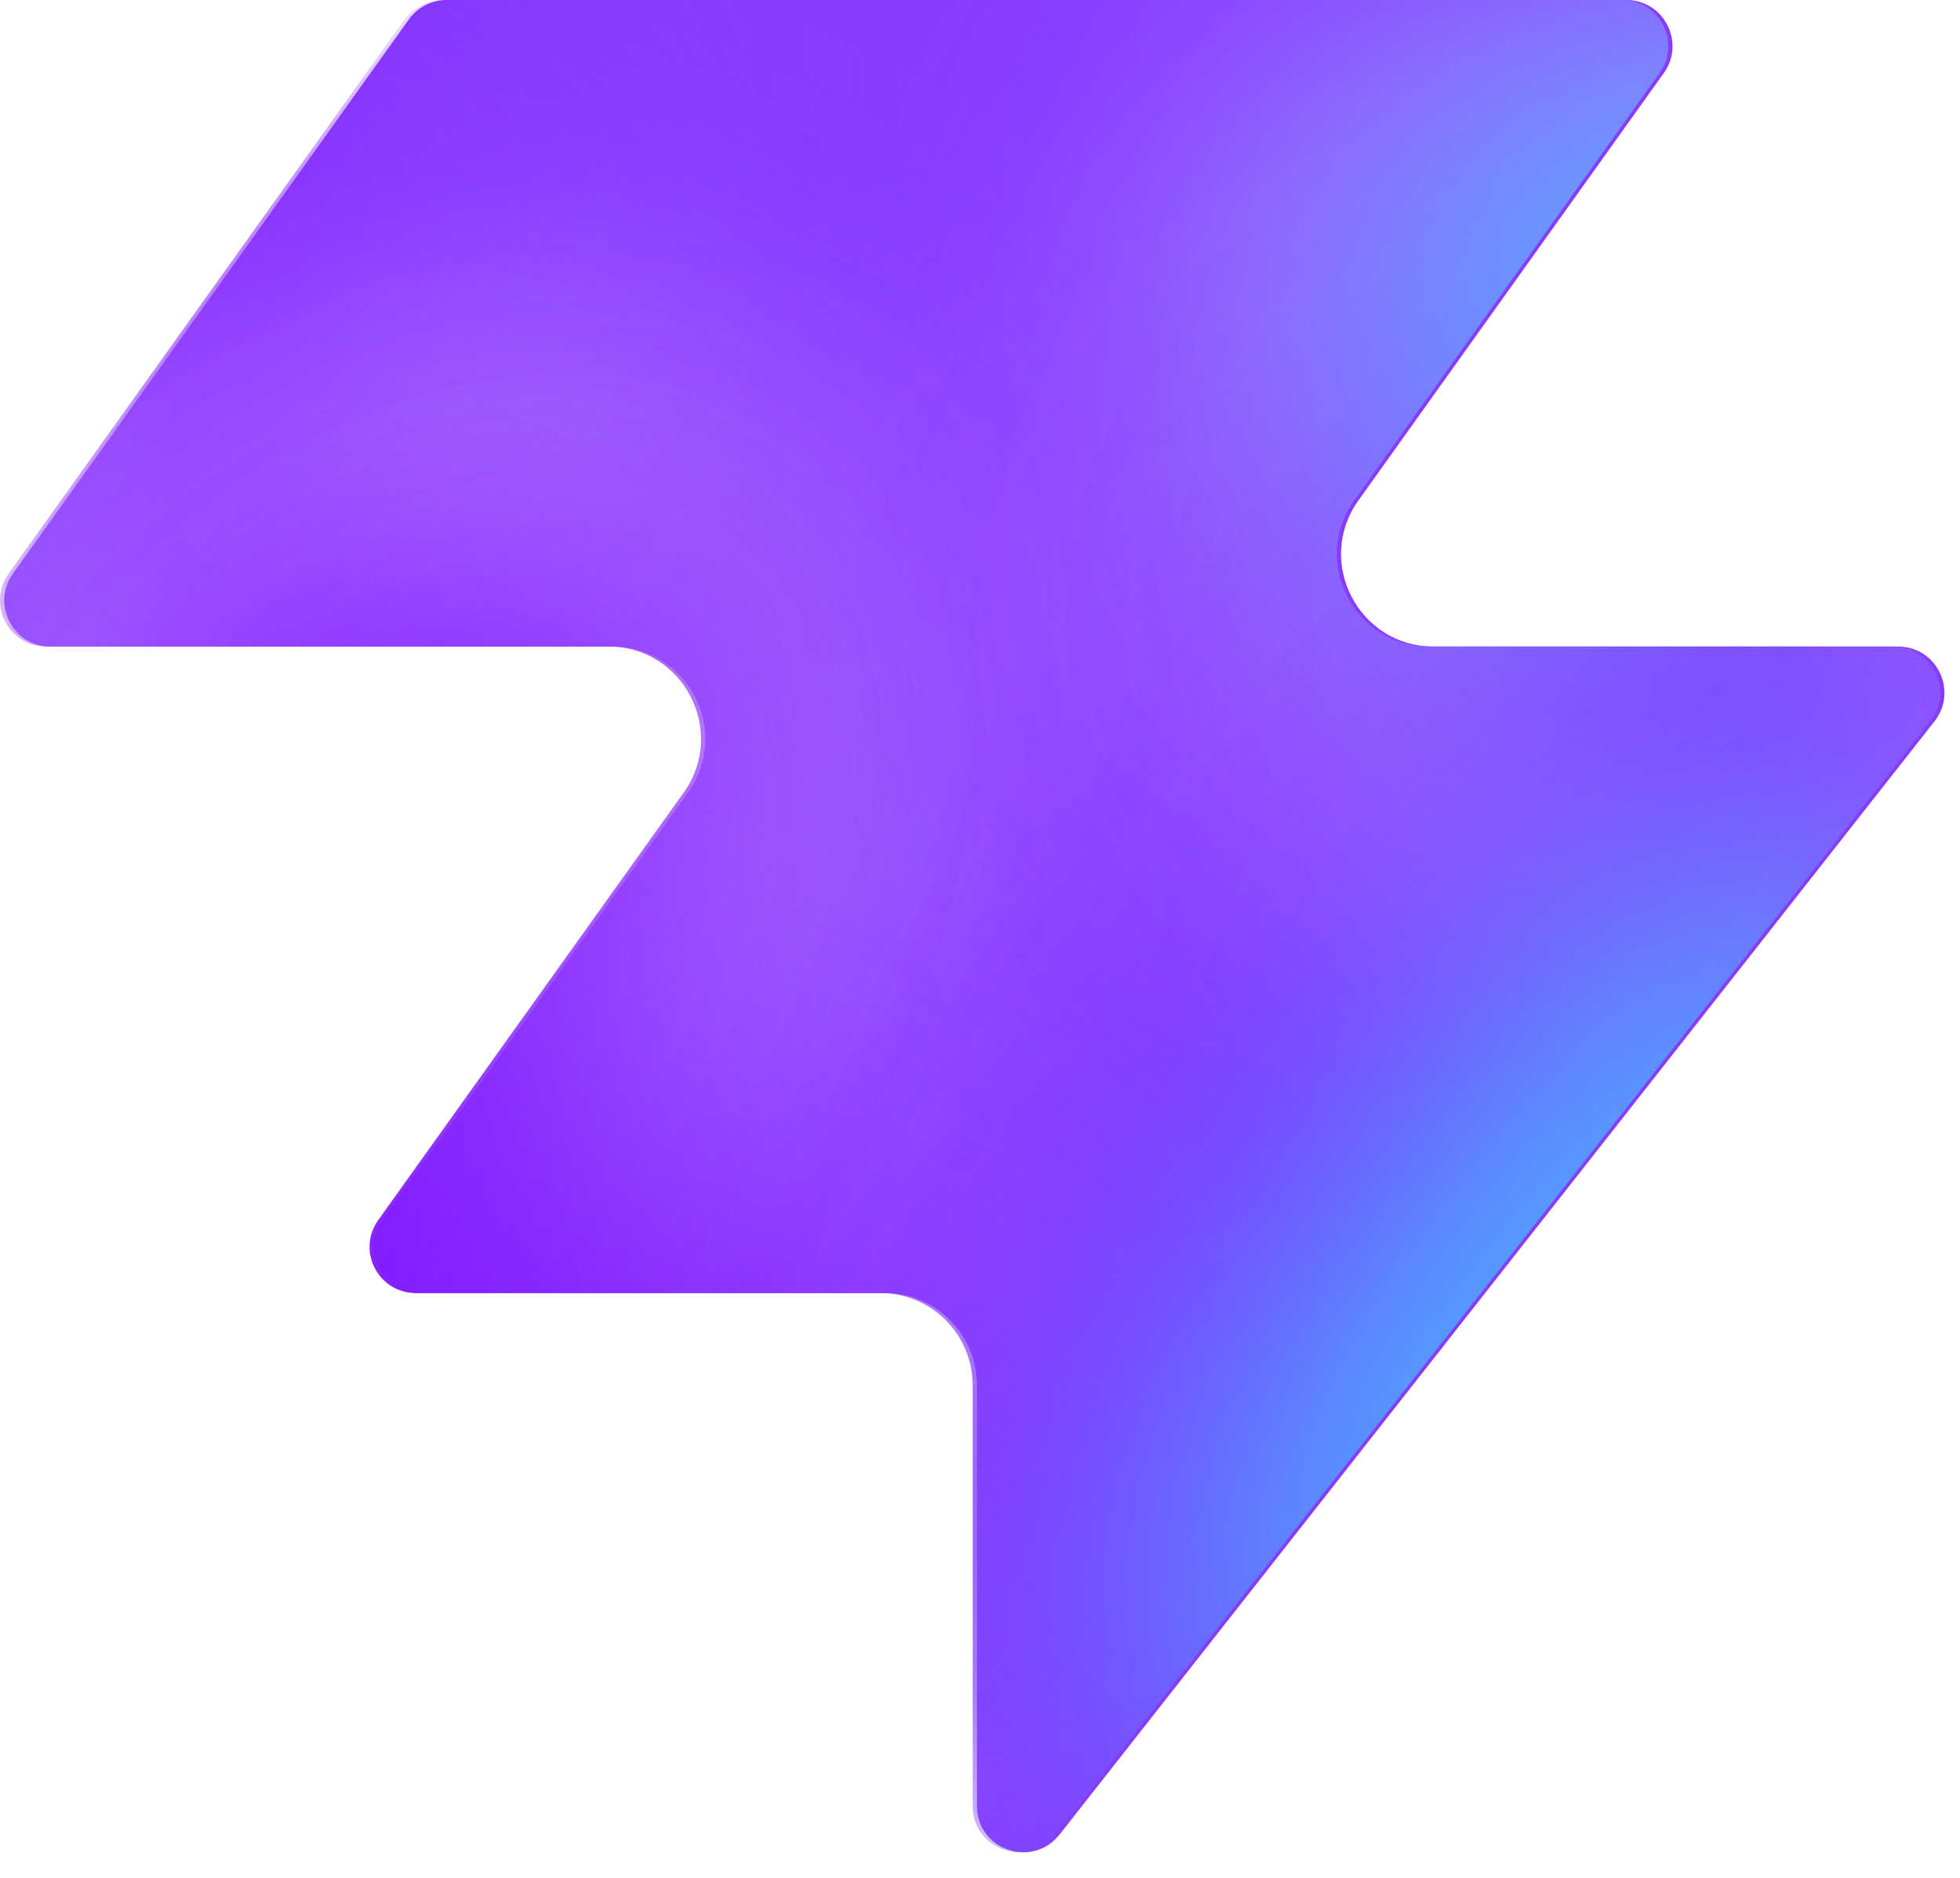
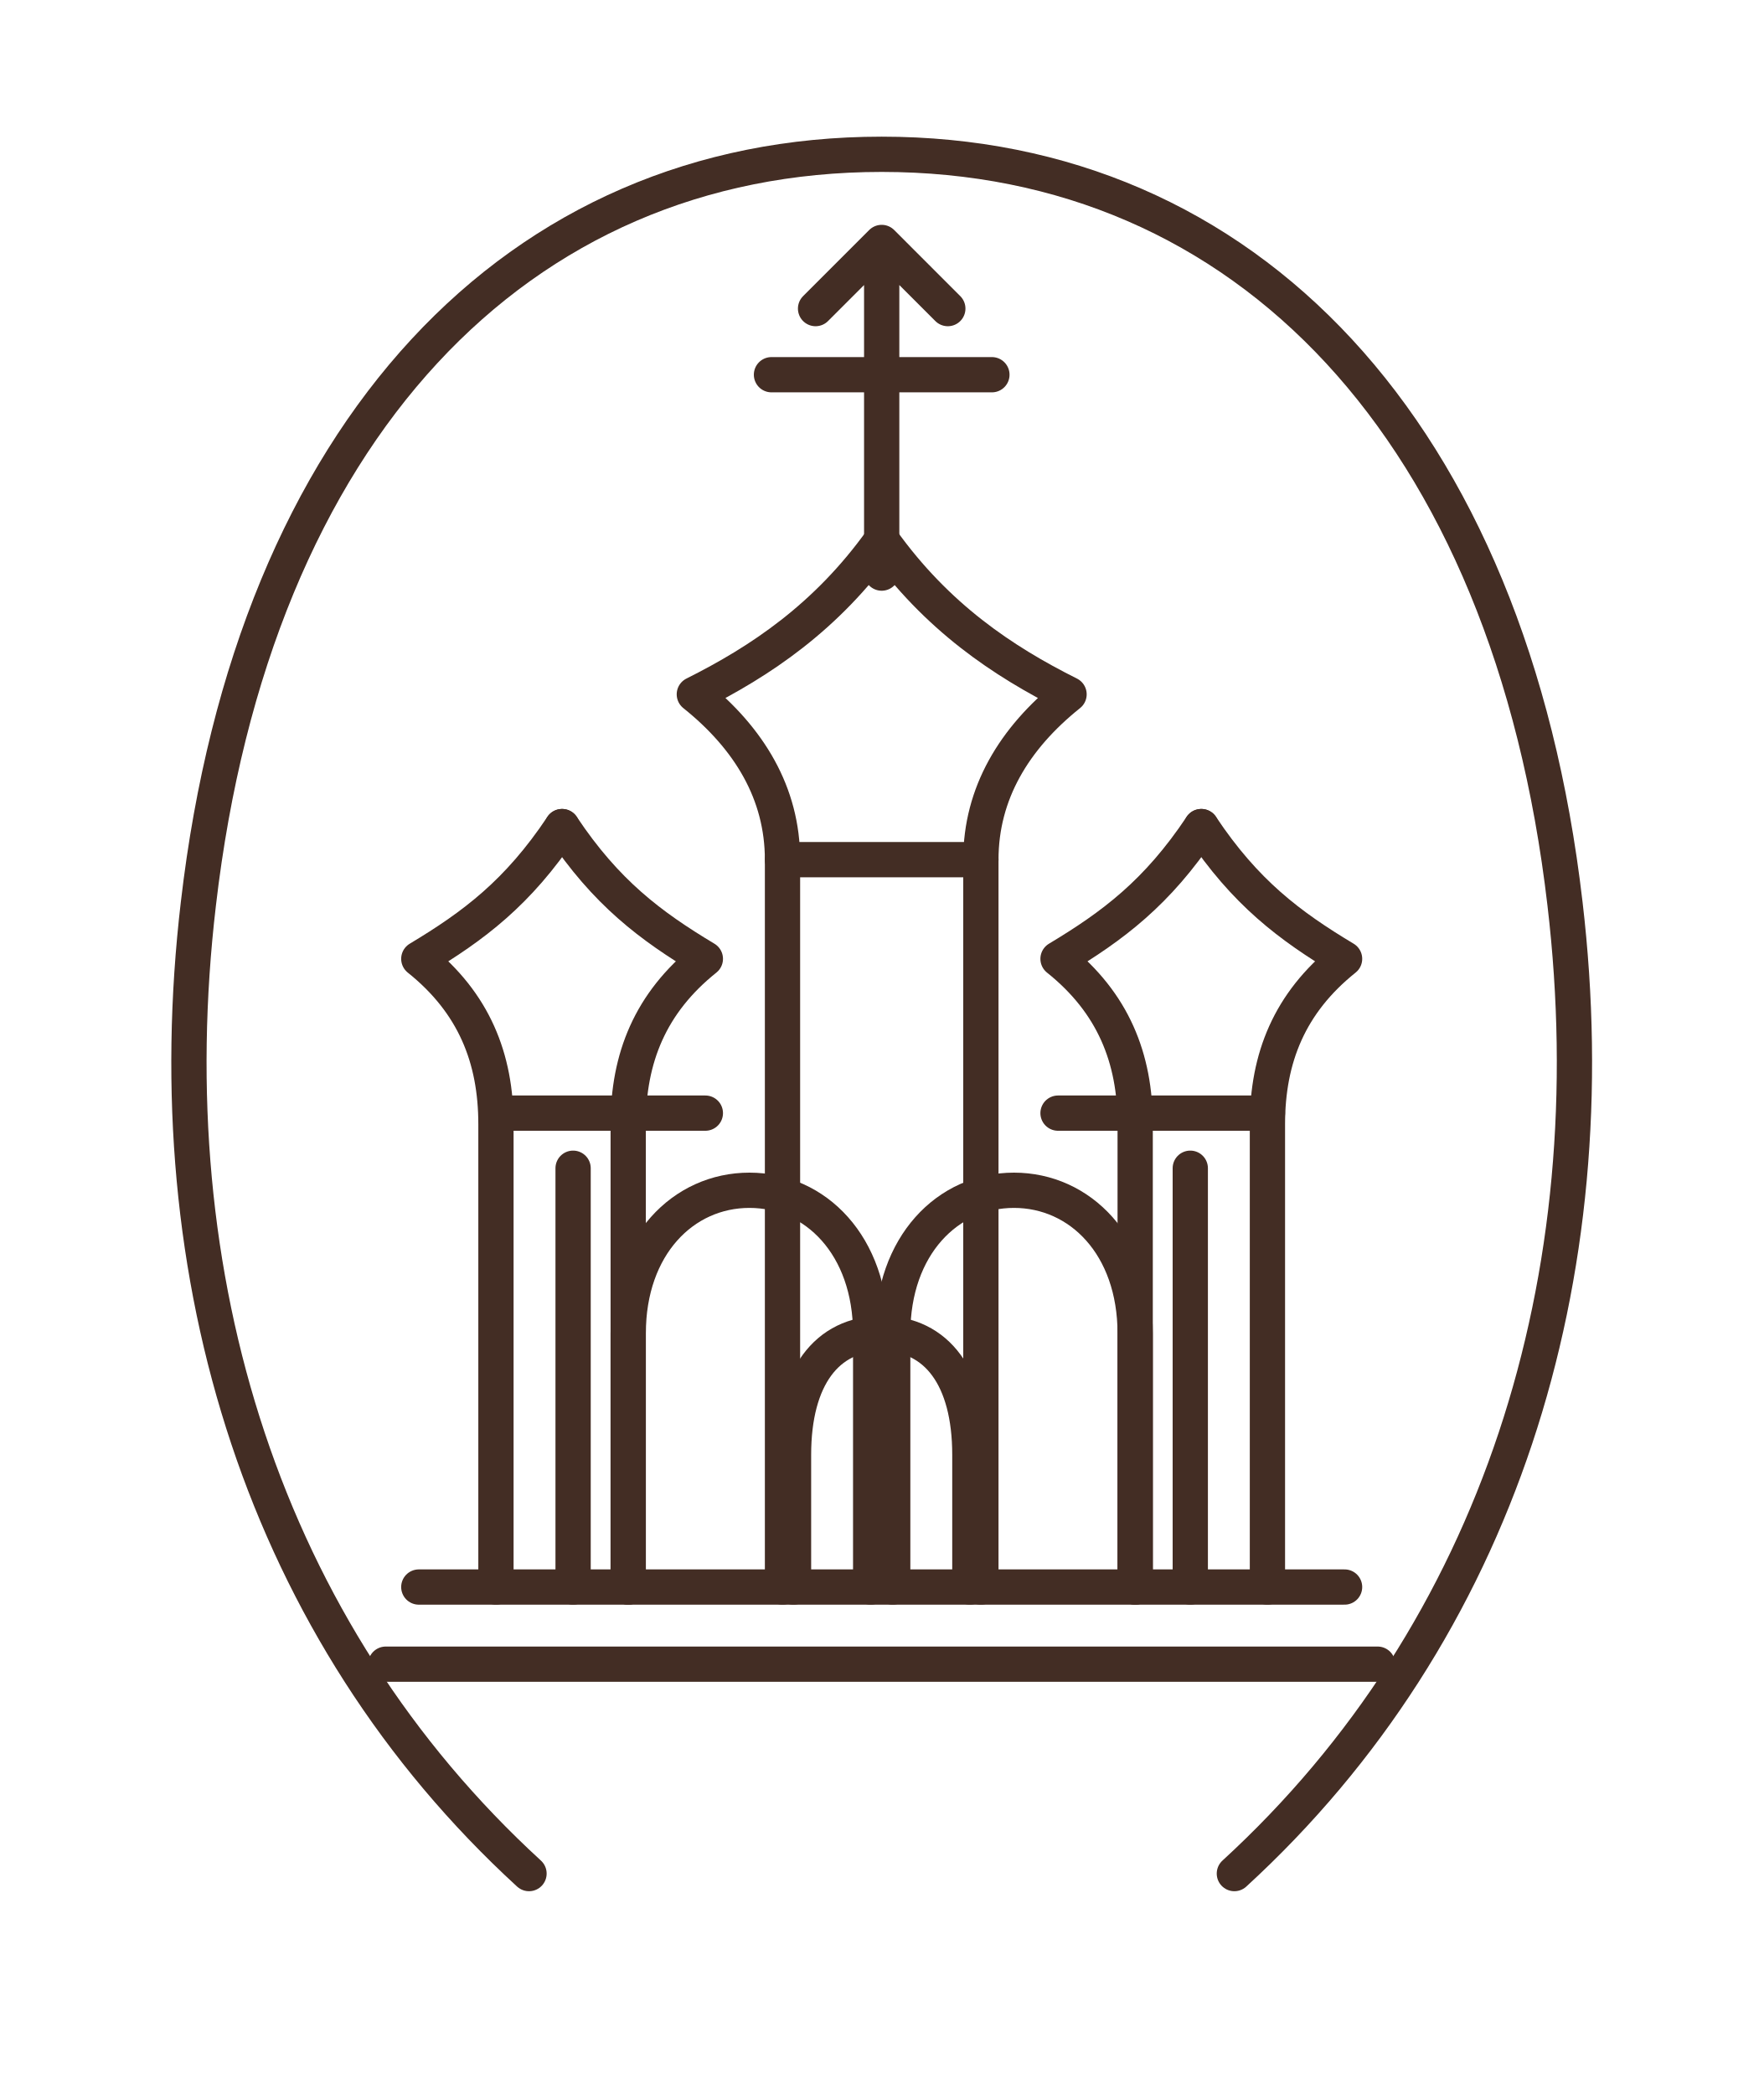
- <svg xmlns="http://www.w3.org/2000/svg" width="48" height="46" fill="none" viewBox="0 0 48 46">
-   <path fill="#863bff" d="M25.946 44.938c-.664.845-2.021.375-2.021-.698V33.937a2.26 2.26 0 0 0-2.262-2.262H10.287c-.92 0-1.456-1.04-.92-1.788l7.48-10.471c1.07-1.497 0-3.578-1.842-3.578H1.237c-.92 0-1.456-1.04-.92-1.788L10.013.474c.214-.297.556-.474.92-.474h28.894c.92 0 1.456 1.04.92 1.788l-7.48 10.471c-1.07 1.498 0 3.579 1.842 3.579h11.377c.943 0 1.473 1.088.89 1.83L25.947 44.94z" style="fill:#863bff;fill:color(display-p3 .525 .23 1);fill-opacity:1" />
-   <mask id="a" width="48" height="46" x="0" y="0" maskUnits="userSpaceOnUse" style="mask-type:alpha">
-     <path fill="#000" d="M25.842 44.938c-.664.844-2.021.375-2.021-.698V33.937a2.26 2.26 0 0 0-2.262-2.262H10.183c-.92 0-1.456-1.04-.92-1.788l7.48-10.471c1.07-1.498 0-3.579-1.842-3.579H1.133c-.92 0-1.456-1.04-.92-1.787L9.91.473c.214-.297.556-.474.92-.474h28.894c.92 0 1.456 1.04.92 1.788l-7.48 10.471c-1.07 1.498 0 3.578 1.842 3.578h11.377c.943 0 1.473 1.088.89 1.832L25.843 44.94z" style="fill:#000;fill-opacity:1" />
-   </mask>
-   <g mask="url(#a)">
-     <g filter="url(#b)">
-       <ellipse cx="5.508" cy="14.704" fill="#ede6ff" rx="5.508" ry="14.704" style="fill:#ede6ff;fill:color(display-p3 .927 .903 1);fill-opacity:1" transform="matrix(.00324 1 1 -.00324 -4.47 31.516)" />
-     </g>
-     <g filter="url(#c)">
-       <ellipse cx="10.399" cy="29.851" fill="#ede6ff" rx="10.399" ry="29.851" style="fill:#ede6ff;fill:color(display-p3 .927 .903 1);fill-opacity:1" transform="matrix(.00324 1 1 -.00324 -39.328 7.883)" />
-     </g>
-     <g filter="url(#d)">
-       <ellipse cx="5.508" cy="30.487" fill="#7e14ff" rx="5.508" ry="30.487" style="fill:#7e14ff;fill:color(display-p3 .492 .077 1);fill-opacity:1" transform="rotate(89.814 -25.913 -14.639)scale(1 -1)" />
-     </g>
-     <g filter="url(#e)">
-       <ellipse cx="5.508" cy="30.599" fill="#7e14ff" rx="5.508" ry="30.599" style="fill:#7e14ff;fill:color(display-p3 .492 .077 1);fill-opacity:1" transform="rotate(89.814 -32.644 -3.334)scale(1 -1)" />
-     </g>
-     <g filter="url(#f)">
-       <ellipse cx="5.508" cy="30.599" fill="#7e14ff" rx="5.508" ry="30.599" style="fill:#7e14ff;fill:color(display-p3 .492 .077 1);fill-opacity:1" transform="matrix(.00324 1 1 -.00324 -34.34 30.47)" />
-     </g>
-     <g filter="url(#g)">
-       <ellipse cx="14.072" cy="22.078" fill="#ede6ff" rx="14.072" ry="22.078" style="fill:#ede6ff;fill:color(display-p3 .927 .903 1);fill-opacity:1" transform="rotate(93.35 24.506 48.493)scale(-1 1)" />
-     </g>
-     <g filter="url(#h)">
-       <ellipse cx="3.47" cy="21.501" fill="#7e14ff" rx="3.47" ry="21.501" style="fill:#7e14ff;fill:color(display-p3 .492 .077 1);fill-opacity:1" transform="rotate(89.009 28.708 47.59)scale(-1 1)" />
-     </g>
-     <g filter="url(#i)">
-       <ellipse cx="3.47" cy="21.501" fill="#7e14ff" rx="3.47" ry="21.501" style="fill:#7e14ff;fill:color(display-p3 .492 .077 1);fill-opacity:1" transform="rotate(89.009 28.708 47.59)scale(-1 1)" />
-     </g>
-     <g filter="url(#j)">
-       <ellipse cx=".387" cy="8.972" fill="#7e14ff" rx="4.407" ry="29.108" style="fill:#7e14ff;fill:color(display-p3 .492 .077 1);fill-opacity:1" transform="rotate(39.51 .387 8.972)" />
-     </g>
-     <g filter="url(#k)">
-       <ellipse cx="47.523" cy="-6.092" fill="#7e14ff" rx="4.407" ry="29.108" style="fill:#7e14ff;fill:color(display-p3 .492 .077 1);fill-opacity:1" transform="rotate(37.892 47.523 -6.092)" />
-     </g>
-     <g filter="url(#l)">
-       <ellipse cx="41.412" cy="6.333" fill="#47bfff" rx="5.971" ry="9.665" style="fill:#47bfff;fill:color(display-p3 .28 .748 1);fill-opacity:1" transform="rotate(37.892 41.412 6.333)" />
-     </g>
-     <g filter="url(#m)">
-       <ellipse cx="-1.879" cy="38.332" fill="#7e14ff" rx="4.407" ry="29.108" style="fill:#7e14ff;fill:color(display-p3 .492 .077 1);fill-opacity:1" transform="rotate(37.892 -1.88 38.332)" />
-     </g>
-     <g filter="url(#n)">
-       <ellipse cx="-1.879" cy="38.332" fill="#7e14ff" rx="4.407" ry="29.108" style="fill:#7e14ff;fill:color(display-p3 .492 .077 1);fill-opacity:1" transform="rotate(37.892 -1.88 38.332)" />
-     </g>
-     <g filter="url(#o)">
-       <ellipse cx="35.651" cy="29.907" fill="#7e14ff" rx="4.407" ry="29.108" style="fill:#7e14ff;fill:color(display-p3 .492 .077 1);fill-opacity:1" transform="rotate(37.892 35.651 29.907)" />
-     </g>
-     <g filter="url(#p)">
-       <ellipse cx="38.418" cy="32.4" fill="#47bfff" rx="5.971" ry="15.297" style="fill:#47bfff;fill:color(display-p3 .28 .748 1);fill-opacity:1" transform="rotate(37.892 38.418 32.4)" />
-     </g>
+ <svg xmlns="http://www.w3.org/2000/svg" viewBox="0 0 160 190" role="img" aria-labelledby="title desc">
+   <g fill="none" stroke="#432D24" stroke-width="3.2" stroke-linecap="round" stroke-linejoin="round">
+     <path d="M48 170C24 148 14 116 18 82 23 39 47 14 80 14s57 25 62 68c4 34-6 66-30 88" />
+     <path d="M80 24v28M70 34h20M74 28l6-6 6 6" />
+     <path d="M80 49c-5 7-11 11-17 14 5 4 8 9 8 15v66" />
+     <path d="M80 49c5 7 11 11 17 14-5 4-8 9-8 15v66" />
+     <path d="M71 78h18" />
+     <path d="M51 75c-4 6-8 9-13 12 5 4 7 9 7 15v42" />
+     <path d="M51 75c4 6 8 9 13 12-5 4-7 9-7 15v42" />
+     <path d="M109 75c-4 6-8 9-13 12 5 4 7 9 7 15v42" />
+     <path d="M109 75c4 6 8 9 13 12-5 4-7 9-7 15v42" />
+     <path d="M45 101h19M96 101h19" />
+     <path d="M38 144h84" />
+     <path d="M35 151h90" />
+     <path d="M52 106v38M108 106v38" />
+     <path d="M57 144v-23c0-8 5-13 11-13s11 5 11 13v23" />
+     <path d="M81 144v-23c0-8 5-13 11-13s11 5 11 13v23" />
+     <path d="M72 144v-12c0-7 3-11 8-11s8 4 8 11v12" />
  </g>
-   <defs>
-     <filter id="b" width="60.045" height="41.654" x="-19.77" y="16.149" color-interpolation-filters="sRGB" filterUnits="userSpaceOnUse">
-       <feFlood flood-opacity="0" result="BackgroundImageFix" />
-       <feBlend in="SourceGraphic" in2="BackgroundImageFix" result="shape" />
-       <feGaussianBlur result="effect1_foregroundBlur_2002_17158" stdDeviation="7.659" />
-     </filter>
-     <filter id="c" width="90.34" height="51.437" x="-54.613" y="-7.533" color-interpolation-filters="sRGB" filterUnits="userSpaceOnUse">
-       <feFlood flood-opacity="0" result="BackgroundImageFix" />
-       <feBlend in="SourceGraphic" in2="BackgroundImageFix" result="shape" />
-       <feGaussianBlur result="effect1_foregroundBlur_2002_17158" stdDeviation="7.659" />
-     </filter>
-     <filter id="d" width="79.355" height="29.4" x="-49.64" y="2.03" color-interpolation-filters="sRGB" filterUnits="userSpaceOnUse">
-       <feFlood flood-opacity="0" result="BackgroundImageFix" />
-       <feBlend in="SourceGraphic" in2="BackgroundImageFix" result="shape" />
-       <feGaussianBlur result="effect1_foregroundBlur_2002_17158" stdDeviation="4.596" />
-     </filter>
-     <filter id="e" width="79.579" height="29.4" x="-45.045" y="20.029" color-interpolation-filters="sRGB" filterUnits="userSpaceOnUse">
-       <feFlood flood-opacity="0" result="BackgroundImageFix" />
-       <feBlend in="SourceGraphic" in2="BackgroundImageFix" result="shape" />
-       <feGaussianBlur result="effect1_foregroundBlur_2002_17158" stdDeviation="4.596" />
-     </filter>
-     <filter id="f" width="79.579" height="29.4" x="-43.513" y="21.178" color-interpolation-filters="sRGB" filterUnits="userSpaceOnUse">
-       <feFlood flood-opacity="0" result="BackgroundImageFix" />
-       <feBlend in="SourceGraphic" in2="BackgroundImageFix" result="shape" />
-       <feGaussianBlur result="effect1_foregroundBlur_2002_17158" stdDeviation="4.596" />
-     </filter>
-     <filter id="g" width="74.749" height="58.852" x="15.756" y="-17.901" color-interpolation-filters="sRGB" filterUnits="userSpaceOnUse">
-       <feFlood flood-opacity="0" result="BackgroundImageFix" />
-       <feBlend in="SourceGraphic" in2="BackgroundImageFix" result="shape" />
-       <feGaussianBlur result="effect1_foregroundBlur_2002_17158" stdDeviation="7.659" />
-     </filter>
-     <filter id="h" width="61.377" height="25.362" x="23.548" y="2.284" color-interpolation-filters="sRGB" filterUnits="userSpaceOnUse">
-       <feFlood flood-opacity="0" result="BackgroundImageFix" />
-       <feBlend in="SourceGraphic" in2="BackgroundImageFix" result="shape" />
-       <feGaussianBlur result="effect1_foregroundBlur_2002_17158" stdDeviation="4.596" />
-     </filter>
-     <filter id="i" width="61.377" height="25.362" x="23.548" y="2.284" color-interpolation-filters="sRGB" filterUnits="userSpaceOnUse">
-       <feFlood flood-opacity="0" result="BackgroundImageFix" />
-       <feBlend in="SourceGraphic" in2="BackgroundImageFix" result="shape" />
-       <feGaussianBlur result="effect1_foregroundBlur_2002_17158" stdDeviation="4.596" />
-     </filter>
-     <filter id="j" width="56.045" height="63.649" x="-27.636" y="-22.853" color-interpolation-filters="sRGB" filterUnits="userSpaceOnUse">
-       <feFlood flood-opacity="0" result="BackgroundImageFix" />
-       <feBlend in="SourceGraphic" in2="BackgroundImageFix" result="shape" />
-       <feGaussianBlur result="effect1_foregroundBlur_2002_17158" stdDeviation="4.596" />
-     </filter>
-     <filter id="k" width="54.814" height="64.646" x="20.116" y="-38.415" color-interpolation-filters="sRGB" filterUnits="userSpaceOnUse">
-       <feFlood flood-opacity="0" result="BackgroundImageFix" />
-       <feBlend in="SourceGraphic" in2="BackgroundImageFix" result="shape" />
-       <feGaussianBlur result="effect1_foregroundBlur_2002_17158" stdDeviation="4.596" />
-     </filter>
-     <filter id="l" width="33.541" height="35.313" x="24.641" y="-11.323" color-interpolation-filters="sRGB" filterUnits="userSpaceOnUse">
-       <feFlood flood-opacity="0" result="BackgroundImageFix" />
-       <feBlend in="SourceGraphic" in2="BackgroundImageFix" result="shape" />
-       <feGaussianBlur result="effect1_foregroundBlur_2002_17158" stdDeviation="4.596" />
-     </filter>
-     <filter id="m" width="54.814" height="64.646" x="-29.286" y="6.009" color-interpolation-filters="sRGB" filterUnits="userSpaceOnUse">
-       <feFlood flood-opacity="0" result="BackgroundImageFix" />
-       <feBlend in="SourceGraphic" in2="BackgroundImageFix" result="shape" />
-       <feGaussianBlur result="effect1_foregroundBlur_2002_17158" stdDeviation="4.596" />
-     </filter>
-     <filter id="n" width="54.814" height="64.646" x="-29.286" y="6.009" color-interpolation-filters="sRGB" filterUnits="userSpaceOnUse">
-       <feFlood flood-opacity="0" result="BackgroundImageFix" />
-       <feBlend in="SourceGraphic" in2="BackgroundImageFix" result="shape" />
-       <feGaussianBlur result="effect1_foregroundBlur_2002_17158" stdDeviation="4.596" />
-     </filter>
-     <filter id="o" width="54.814" height="64.646" x="8.244" y="-2.416" color-interpolation-filters="sRGB" filterUnits="userSpaceOnUse">
-       <feFlood flood-opacity="0" result="BackgroundImageFix" />
-       <feBlend in="SourceGraphic" in2="BackgroundImageFix" result="shape" />
-       <feGaussianBlur result="effect1_foregroundBlur_2002_17158" stdDeviation="4.596" />
-     </filter>
-     <filter id="p" width="39.409" height="43.623" x="18.713" y="10.588" color-interpolation-filters="sRGB" filterUnits="userSpaceOnUse">
-       <feFlood flood-opacity="0" result="BackgroundImageFix" />
-       <feBlend in="SourceGraphic" in2="BackgroundImageFix" result="shape" />
-       <feGaussianBlur result="effect1_foregroundBlur_2002_17158" stdDeviation="4.596" />
-     </filter>
-   </defs>
</svg>
